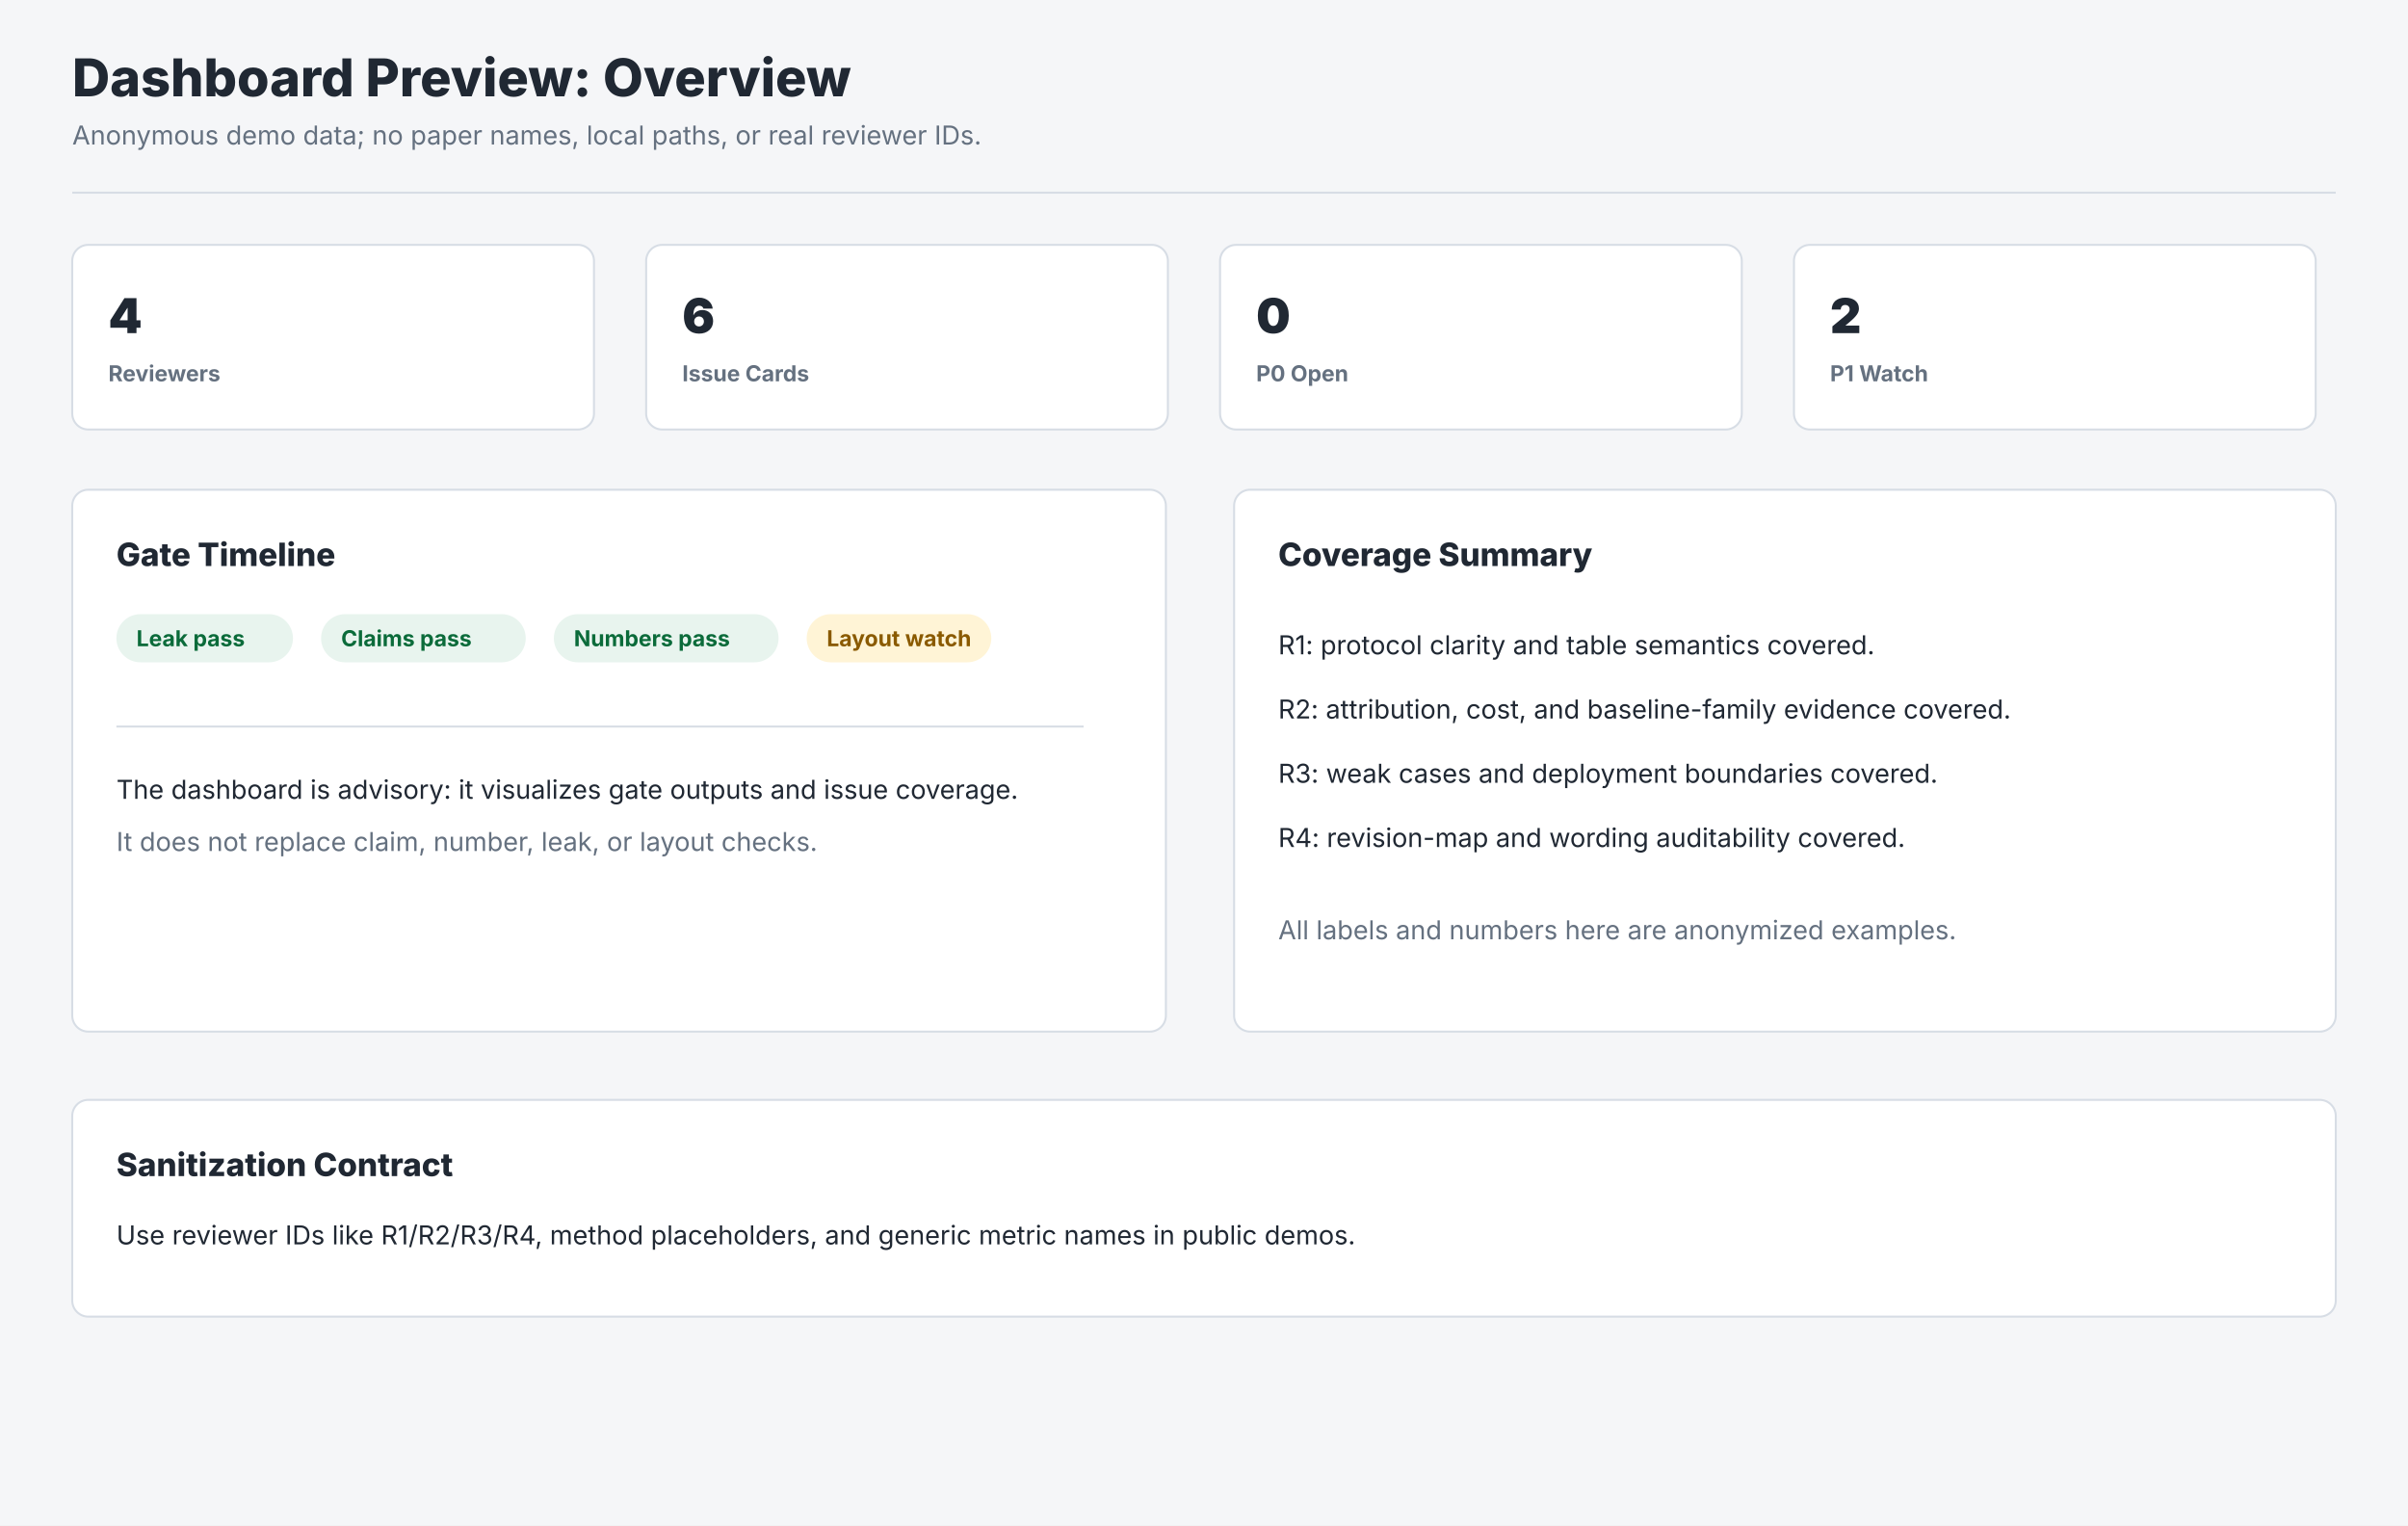
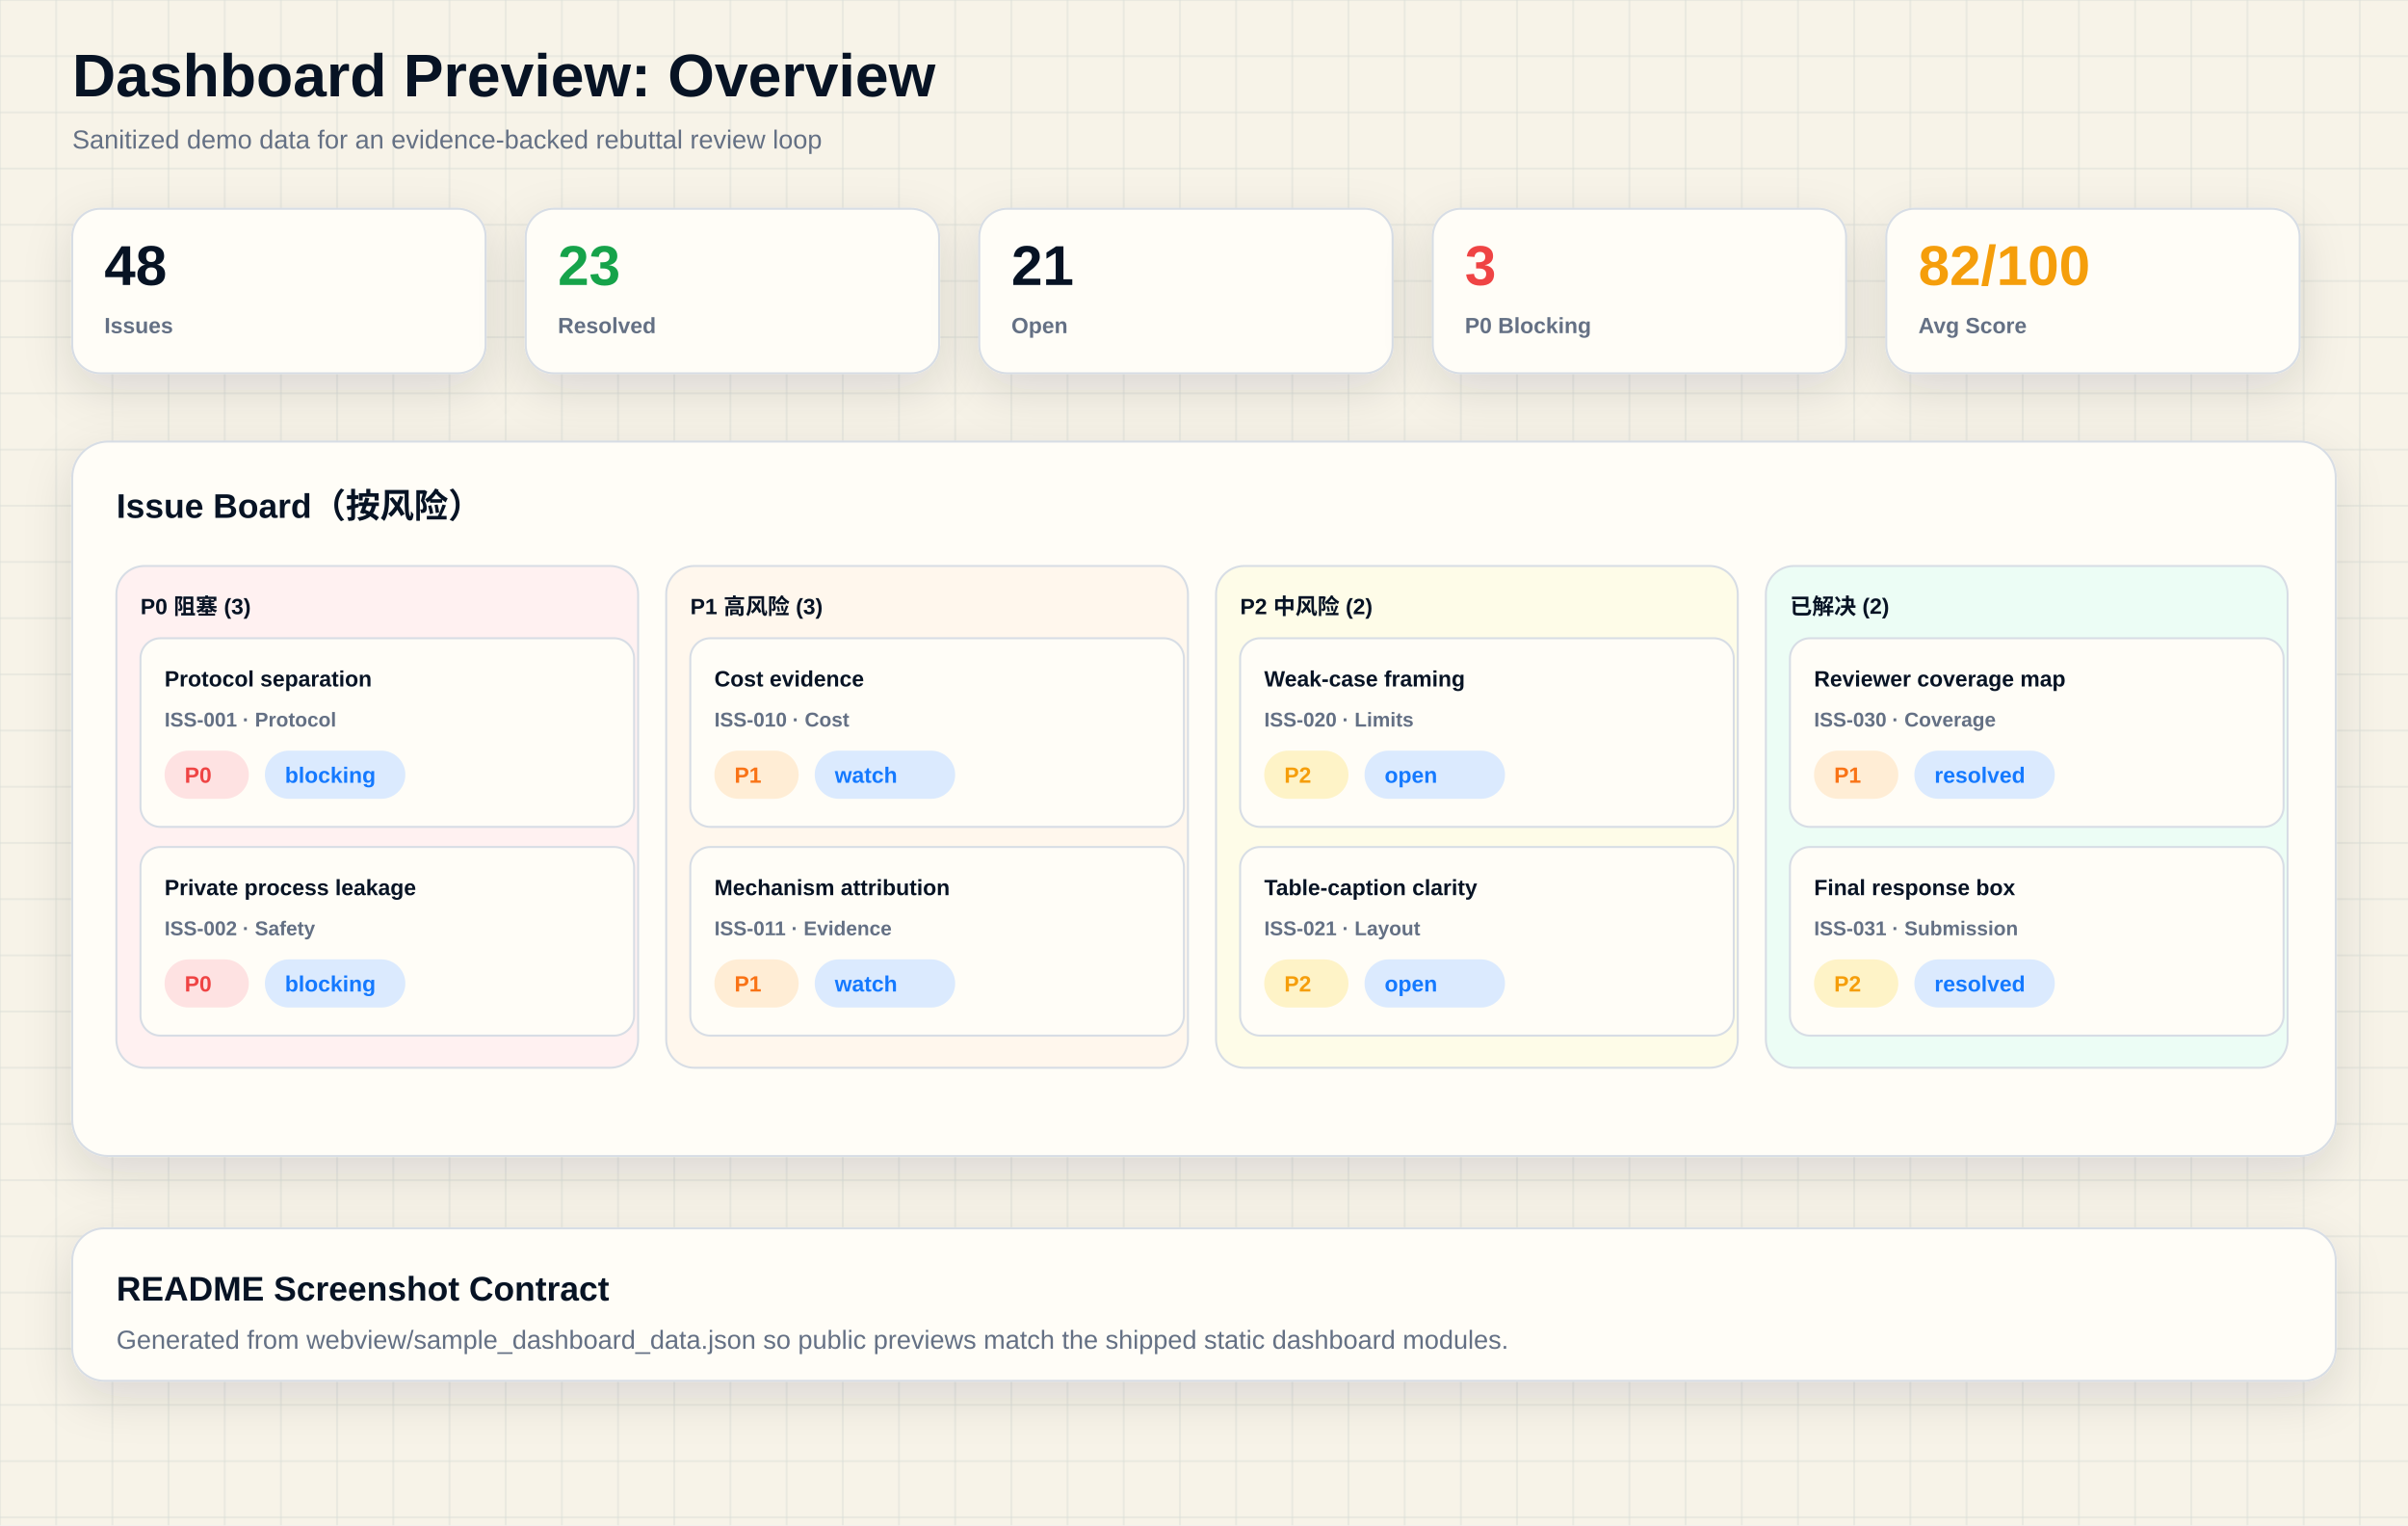
<svg xmlns="http://www.w3.org/2000/svg" width="1200" height="760" viewBox="0 0 1200 760">
  <style>
-     .bg{fill:#f5f6f8}.panel{fill:#fff;stroke:#d7dde5;stroke-width:1}
-     .ink{fill:#202833}.muted{fill:#657180}.green{fill:#0b6b3a}.red{fill:#9b1c1c}.blue{fill:#245d8f}.amber{fill:#8a5a00}
-     .soft-green{fill:#e8f4ee}.soft-red{fill:#f7e5e5}.soft-blue{fill:#e9eff7}.soft-amber{fill:#fff4d6}.line{stroke:#d7dde5;stroke-width:1}
-     text{font-family:Inter,Arial,sans-serif}.title{font-size:26px;font-weight:800}.h{font-size:16px;font-weight:800}.body{font-size:13px}.small{font-size:11px;font-weight:700}.stat{font-size:24px;font-weight:900}
+     .bg{fill:#f7f3e8}.grid{stroke:#d9ded8;stroke-width:1;opacity:.45}.panel{fill:#fffdf7;stroke:#d7dde5;stroke-width:1}.ink{fill:#071324}.muted{fill:#647084}.green{fill:#16a34a}.red{fill:#ef4444}.orange{fill:#f97316}.amber{fill:#f59e0b}.blue{fill:#1479ff}.teal{fill:#00a88f}.soft-green{fill:#dcfce7}.soft-red{fill:#fee2e2}.soft-orange{fill:#ffedd5}.soft-amber{fill:#fef3c7}.soft-blue{fill:#dbeafe}.line{stroke:#d7dde5;stroke-width:1}.shadow{filter:drop-shadow(0 8px 12px rgba(15,23,42,.12))}
+     text{font-family:Avenir Next,Trebuchet MS,Arial,sans-serif}.title{font-size:30px;font-weight:900}.h{font-size:17px;font-weight:900}.body{font-size:13px}.small{font-size:11px;font-weight:800}.stat{font-size:28px;font-weight:900}.tiny{font-size:10px;font-weight:800}
  </style>
  <rect width="1200" height="760" class="bg" />
+   <line x1="0" y1="0" x2="0" y2="760" class="grid" />
+   <line x1="28" y1="0" x2="28" y2="760" class="grid" />
+   <line x1="56" y1="0" x2="56" y2="760" class="grid" />
+   <line x1="84" y1="0" x2="84" y2="760" class="grid" />
+   <line x1="112" y1="0" x2="112" y2="760" class="grid" />
+   <line x1="140" y1="0" x2="140" y2="760" class="grid" />
+   <line x1="168" y1="0" x2="168" y2="760" class="grid" />
+   <line x1="196" y1="0" x2="196" y2="760" class="grid" />
+   <line x1="224" y1="0" x2="224" y2="760" class="grid" />
+   <line x1="252" y1="0" x2="252" y2="760" class="grid" />
+   <line x1="280" y1="0" x2="280" y2="760" class="grid" />
+   <line x1="308" y1="0" x2="308" y2="760" class="grid" />
+   <line x1="336" y1="0" x2="336" y2="760" class="grid" />
+   <line x1="364" y1="0" x2="364" y2="760" class="grid" />
+   <line x1="392" y1="0" x2="392" y2="760" class="grid" />
+   <line x1="420" y1="0" x2="420" y2="760" class="grid" />
+   <line x1="448" y1="0" x2="448" y2="760" class="grid" />
+   <line x1="476" y1="0" x2="476" y2="760" class="grid" />
+   <line x1="504" y1="0" x2="504" y2="760" class="grid" />
+   <line x1="532" y1="0" x2="532" y2="760" class="grid" />
+   <line x1="560" y1="0" x2="560" y2="760" class="grid" />
+   <line x1="588" y1="0" x2="588" y2="760" class="grid" />
+   <line x1="616" y1="0" x2="616" y2="760" class="grid" />
+   <line x1="644" y1="0" x2="644" y2="760" class="grid" />
+   <line x1="672" y1="0" x2="672" y2="760" class="grid" />
+   <line x1="700" y1="0" x2="700" y2="760" class="grid" />
+   <line x1="728" y1="0" x2="728" y2="760" class="grid" />
+   <line x1="756" y1="0" x2="756" y2="760" class="grid" />
+   <line x1="784" y1="0" x2="784" y2="760" class="grid" />
+   <line x1="812" y1="0" x2="812" y2="760" class="grid" />
+   <line x1="840" y1="0" x2="840" y2="760" class="grid" />
+   <line x1="868" y1="0" x2="868" y2="760" class="grid" />
+   <line x1="896" y1="0" x2="896" y2="760" class="grid" />
+   <line x1="924" y1="0" x2="924" y2="760" class="grid" />
+   <line x1="952" y1="0" x2="952" y2="760" class="grid" />
+   <line x1="980" y1="0" x2="980" y2="760" class="grid" />
+   <line x1="1008" y1="0" x2="1008" y2="760" class="grid" />
+   <line x1="1036" y1="0" x2="1036" y2="760" class="grid" />
+   <line x1="1064" y1="0" x2="1064" y2="760" class="grid" />
+   <line x1="1092" y1="0" x2="1092" y2="760" class="grid" />
+   <line x1="1120" y1="0" x2="1120" y2="760" class="grid" />
+   <line x1="1148" y1="0" x2="1148" y2="760" class="grid" />
+   <line x1="1176" y1="0" x2="1176" y2="760" class="grid" />
+   <line x1="0" y1="0" x2="1200" y2="0" class="grid" />
+   <line x1="0" y1="28" x2="1200" y2="28" class="grid" />
+   <line x1="0" y1="56" x2="1200" y2="56" class="grid" />
+   <line x1="0" y1="84" x2="1200" y2="84" class="grid" />
+   <line x1="0" y1="112" x2="1200" y2="112" class="grid" />
+   <line x1="0" y1="140" x2="1200" y2="140" class="grid" />
+   <line x1="0" y1="168" x2="1200" y2="168" class="grid" />
+   <line x1="0" y1="196" x2="1200" y2="196" class="grid" />
+   <line x1="0" y1="224" x2="1200" y2="224" class="grid" />
+   <line x1="0" y1="252" x2="1200" y2="252" class="grid" />
+   <line x1="0" y1="280" x2="1200" y2="280" class="grid" />
+   <line x1="0" y1="308" x2="1200" y2="308" class="grid" />
+   <line x1="0" y1="336" x2="1200" y2="336" class="grid" />
+   <line x1="0" y1="364" x2="1200" y2="364" class="grid" />
+   <line x1="0" y1="392" x2="1200" y2="392" class="grid" />
+   <line x1="0" y1="420" x2="1200" y2="420" class="grid" />
+   <line x1="0" y1="448" x2="1200" y2="448" class="grid" />
+   <line x1="0" y1="476" x2="1200" y2="476" class="grid" />
+   <line x1="0" y1="504" x2="1200" y2="504" class="grid" />
+   <line x1="0" y1="532" x2="1200" y2="532" class="grid" />
+   <line x1="0" y1="560" x2="1200" y2="560" class="grid" />
+   <line x1="0" y1="588" x2="1200" y2="588" class="grid" />
+   <line x1="0" y1="616" x2="1200" y2="616" class="grid" />
+   <line x1="0" y1="644" x2="1200" y2="644" class="grid" />
+   <line x1="0" y1="672" x2="1200" y2="672" class="grid" />
+   <line x1="0" y1="700" x2="1200" y2="700" class="grid" />
+   <line x1="0" y1="728" x2="1200" y2="728" class="grid" />
+   <line x1="0" y1="756" x2="1200" y2="756" class="grid" />
  <text x="36" y="48" class="title ink">Dashboard Preview: Overview</text>
-   <text x="36" y="72" class="body muted">Anonymous demo data; no paper names, local paths, or real reviewer IDs.</text>
-   <line x1="36" y1="96" x2="1164" y2="96" class="line" />
-   <rect x="36" y="122" width="260" height="92" rx="8" class="panel" />
-   <text x="54" y="166" class="stat ink">4</text>
-   <text x="54" y="190" class="small muted">Reviewers</text>
-   <rect x="322" y="122" width="260" height="92" rx="8" class="panel" />
-   <text x="340" y="166" class="stat ink">6</text>
-   <text x="340" y="190" class="small muted">Issue Cards</text>
-   <rect x="608" y="122" width="260" height="92" rx="8" class="panel" />
-   <text x="626" y="166" class="stat ink">0</text>
-   <text x="626" y="190" class="small muted">P0 Open</text>
-   <rect x="894" y="122" width="260" height="92" rx="8" class="panel" />
-   <text x="912" y="166" class="stat ink">2</text>
-   <text x="912" y="190" class="small muted">P1 Watch</text>
-   <rect x="36" y="244" width="545" height="270" rx="8" class="panel" />
-   <text x="58" y="282" class="h ink">Gate Timeline</text>
-   <rect x="58" y="306" width="88" height="24" rx="12" class="soft-green" />
-   <text x="68" y="322" class="small green">Leak pass</text>
-   <rect x="160" y="306" width="102" height="24" rx="12" class="soft-green" />
-   <text x="170" y="322" class="small green">Claims pass</text>
-   <rect x="276" y="306" width="112" height="24" rx="12" class="soft-green" />
-   <text x="286" y="322" class="small green">Numbers pass</text>
-   <rect x="402" y="306" width="92" height="24" rx="12" class="soft-amber" />
-   <text x="412" y="322" class="small amber">Layout watch</text>
-   <line x1="58" y1="362" x2="540" y2="362" class="line" />
-   <text x="58" y="398" class="body ink">The dashboard is advisory: it visualizes gate outputs and issue coverage.</text>
-   <text x="58" y="424" class="body muted">It does not replace claim, number, leak, or layout checks.</text>
-   <rect x="615" y="244" width="549" height="270" rx="8" class="panel" />
-   <text x="637" y="282" class="h ink">Coverage Summary</text>
-   <text x="637" y="326" class="body ink">R1: protocol clarity and table semantics covered.</text>
-   <text x="637" y="358" class="body ink">R2: attribution, cost, and baseline-family evidence covered.</text>
-   <text x="637" y="390" class="body ink">R3: weak cases and deployment boundaries covered.</text>
-   <text x="637" y="422" class="body ink">R4: revision-map and wording auditability covered.</text>
-   <text x="637" y="468" class="body muted">All labels and numbers here are anonymized examples.</text>
-   <rect x="36" y="548" width="1128" height="108" rx="8" class="panel" />
-   <text x="58" y="586" class="h ink">Sanitization Contract</text>
-   <text x="58" y="620" class="body ink">Use reviewer IDs like R1/R2/R3/R4, method placeholders, and generic metric names in public demos.</text>
+   <text x="36" y="74" class="body muted">Sanitized demo data for an evidence-backed rebuttal review loop</text>
+   <rect x="36" y="104" width="206" height="82" rx="14" class="panel shadow" />
+   <text x="52" y="142" class="stat ink">48</text>
+   <text x="52" y="166" class="small muted">Issues</text>
+   <rect x="262" y="104" width="206" height="82" rx="14" class="panel shadow" />
+   <text x="278" y="142" class="stat green">23</text>
+   <text x="278" y="166" class="small muted">Resolved</text>
+   <rect x="488" y="104" width="206" height="82" rx="14" class="panel shadow" />
+   <text x="504" y="142" class="stat ink">21</text>
+   <text x="504" y="166" class="small muted">Open</text>
+   <rect x="714" y="104" width="206" height="82" rx="14" class="panel shadow" />
+   <text x="730" y="142" class="stat red">3</text>
+   <text x="730" y="166" class="small muted">P0 Blocking</text>
+   <rect x="940" y="104" width="206" height="82" rx="14" class="panel shadow" />
+   <text x="956" y="142" class="stat amber">82/100</text>
+   <text x="956" y="166" class="small muted">Avg Score</text>
+   <rect x="36" y="220" width="1128" height="356" rx="18" class="panel shadow" />
+   <text x="58" y="258" class="h ink">Issue Board（按风险）</text>
+   <rect x="58" y="282" width="260" height="250" rx="14" fill="#fff1f1" stroke="#d7dde5" />
+   <text x="70" y="306" class="small ink">P0 阻塞 (3)</text>
+   <rect x="70" y="318" width="246" height="94" rx="10" class="panel" />
+   <text x="82" y="342" class="small ink">Protocol separation</text>
+   <text x="82" y="362" class="tiny muted">ISS-001 · Protocol</text>
+   <rect x="82" y="374" width="42" height="24" rx="12" class="soft-red" />
+   <text x="92" y="390" class="small red">P0</text>
+   <rect x="132" y="374" width="70" height="24" rx="12" class="soft-blue" />
+   <text x="142" y="390" class="small blue">blocking</text>
+   <rect x="70" y="422" width="246" height="94" rx="10" class="panel" />
+   <text x="82" y="446" class="small ink">Private process leakage</text>
+   <text x="82" y="466" class="tiny muted">ISS-002 · Safety</text>
+   <rect x="82" y="478" width="42" height="24" rx="12" class="soft-red" />
+   <text x="92" y="494" class="small red">P0</text>
+   <rect x="132" y="478" width="70" height="24" rx="12" class="soft-blue" />
+   <text x="142" y="494" class="small blue">blocking</text>
+   <rect x="332" y="282" width="260" height="250" rx="14" fill="#fff7ed" stroke="#d7dde5" />
+   <text x="344" y="306" class="small ink">P1 高风险 (3)</text>
+   <rect x="344" y="318" width="246" height="94" rx="10" class="panel" />
+   <text x="356" y="342" class="small ink">Cost evidence</text>
+   <text x="356" y="362" class="tiny muted">ISS-010 · Cost</text>
+   <rect x="356" y="374" width="42" height="24" rx="12" class="soft-orange" />
+   <text x="366" y="390" class="small orange">P1</text>
+   <rect x="406" y="374" width="70" height="24" rx="12" class="soft-blue" />
+   <text x="416" y="390" class="small blue">watch</text>
+   <rect x="344" y="422" width="246" height="94" rx="10" class="panel" />
+   <text x="356" y="446" class="small ink">Mechanism attribution</text>
+   <text x="356" y="466" class="tiny muted">ISS-011 · Evidence</text>
+   <rect x="356" y="478" width="42" height="24" rx="12" class="soft-orange" />
+   <text x="366" y="494" class="small orange">P1</text>
+   <rect x="406" y="478" width="70" height="24" rx="12" class="soft-blue" />
+   <text x="416" y="494" class="small blue">watch</text>
+   <rect x="606" y="282" width="260" height="250" rx="14" fill="#fefce8" stroke="#d7dde5" />
+   <text x="618" y="306" class="small ink">P2 中风险 (2)</text>
+   <rect x="618" y="318" width="246" height="94" rx="10" class="panel" />
+   <text x="630" y="342" class="small ink">Weak-case framing</text>
+   <text x="630" y="362" class="tiny muted">ISS-020 · Limits</text>
+   <rect x="630" y="374" width="42" height="24" rx="12" class="soft-amber" />
+   <text x="640" y="390" class="small amber">P2</text>
+   <rect x="680" y="374" width="70" height="24" rx="12" class="soft-blue" />
+   <text x="690" y="390" class="small blue">open</text>
+   <rect x="618" y="422" width="246" height="94" rx="10" class="panel" />
+   <text x="630" y="446" class="small ink">Table-caption clarity</text>
+   <text x="630" y="466" class="tiny muted">ISS-021 · Layout</text>
+   <rect x="630" y="478" width="42" height="24" rx="12" class="soft-amber" />
+   <text x="640" y="494" class="small amber">P2</text>
+   <rect x="680" y="478" width="70" height="24" rx="12" class="soft-blue" />
+   <text x="690" y="494" class="small blue">open</text>
+   <rect x="880" y="282" width="260" height="250" rx="14" fill="#ecfdf5" stroke="#d7dde5" />
+   <text x="892" y="306" class="small ink">已解决 (2)</text>
+   <rect x="892" y="318" width="246" height="94" rx="10" class="panel" />
+   <text x="904" y="342" class="small ink">Reviewer coverage map</text>
+   <text x="904" y="362" class="tiny muted">ISS-030 · Coverage</text>
+   <rect x="904" y="374" width="42" height="24" rx="12" class="soft-orange" />
+   <text x="914" y="390" class="small orange">P1</text>
+   <rect x="954" y="374" width="70" height="24" rx="12" class="soft-blue" />
+   <text x="964" y="390" class="small blue">resolved</text>
+   <rect x="892" y="422" width="246" height="94" rx="10" class="panel" />
+   <text x="904" y="446" class="small ink">Final response box</text>
+   <text x="904" y="466" class="tiny muted">ISS-031 · Submission</text>
+   <rect x="904" y="478" width="42" height="24" rx="12" class="soft-amber" />
+   <text x="914" y="494" class="small amber">P2</text>
+   <rect x="954" y="478" width="70" height="24" rx="12" class="soft-blue" />
+   <text x="964" y="494" class="small blue">resolved</text>
+   <rect x="36" y="612" width="1128" height="76" rx="16" class="panel shadow" />
+   <text x="58" y="648" class="h ink">README Screenshot Contract</text>
+   <text x="58" y="672" class="body muted">Generated from webview/sample_dashboard_data.json so public previews match the shipped static dashboard modules.</text>
</svg>
